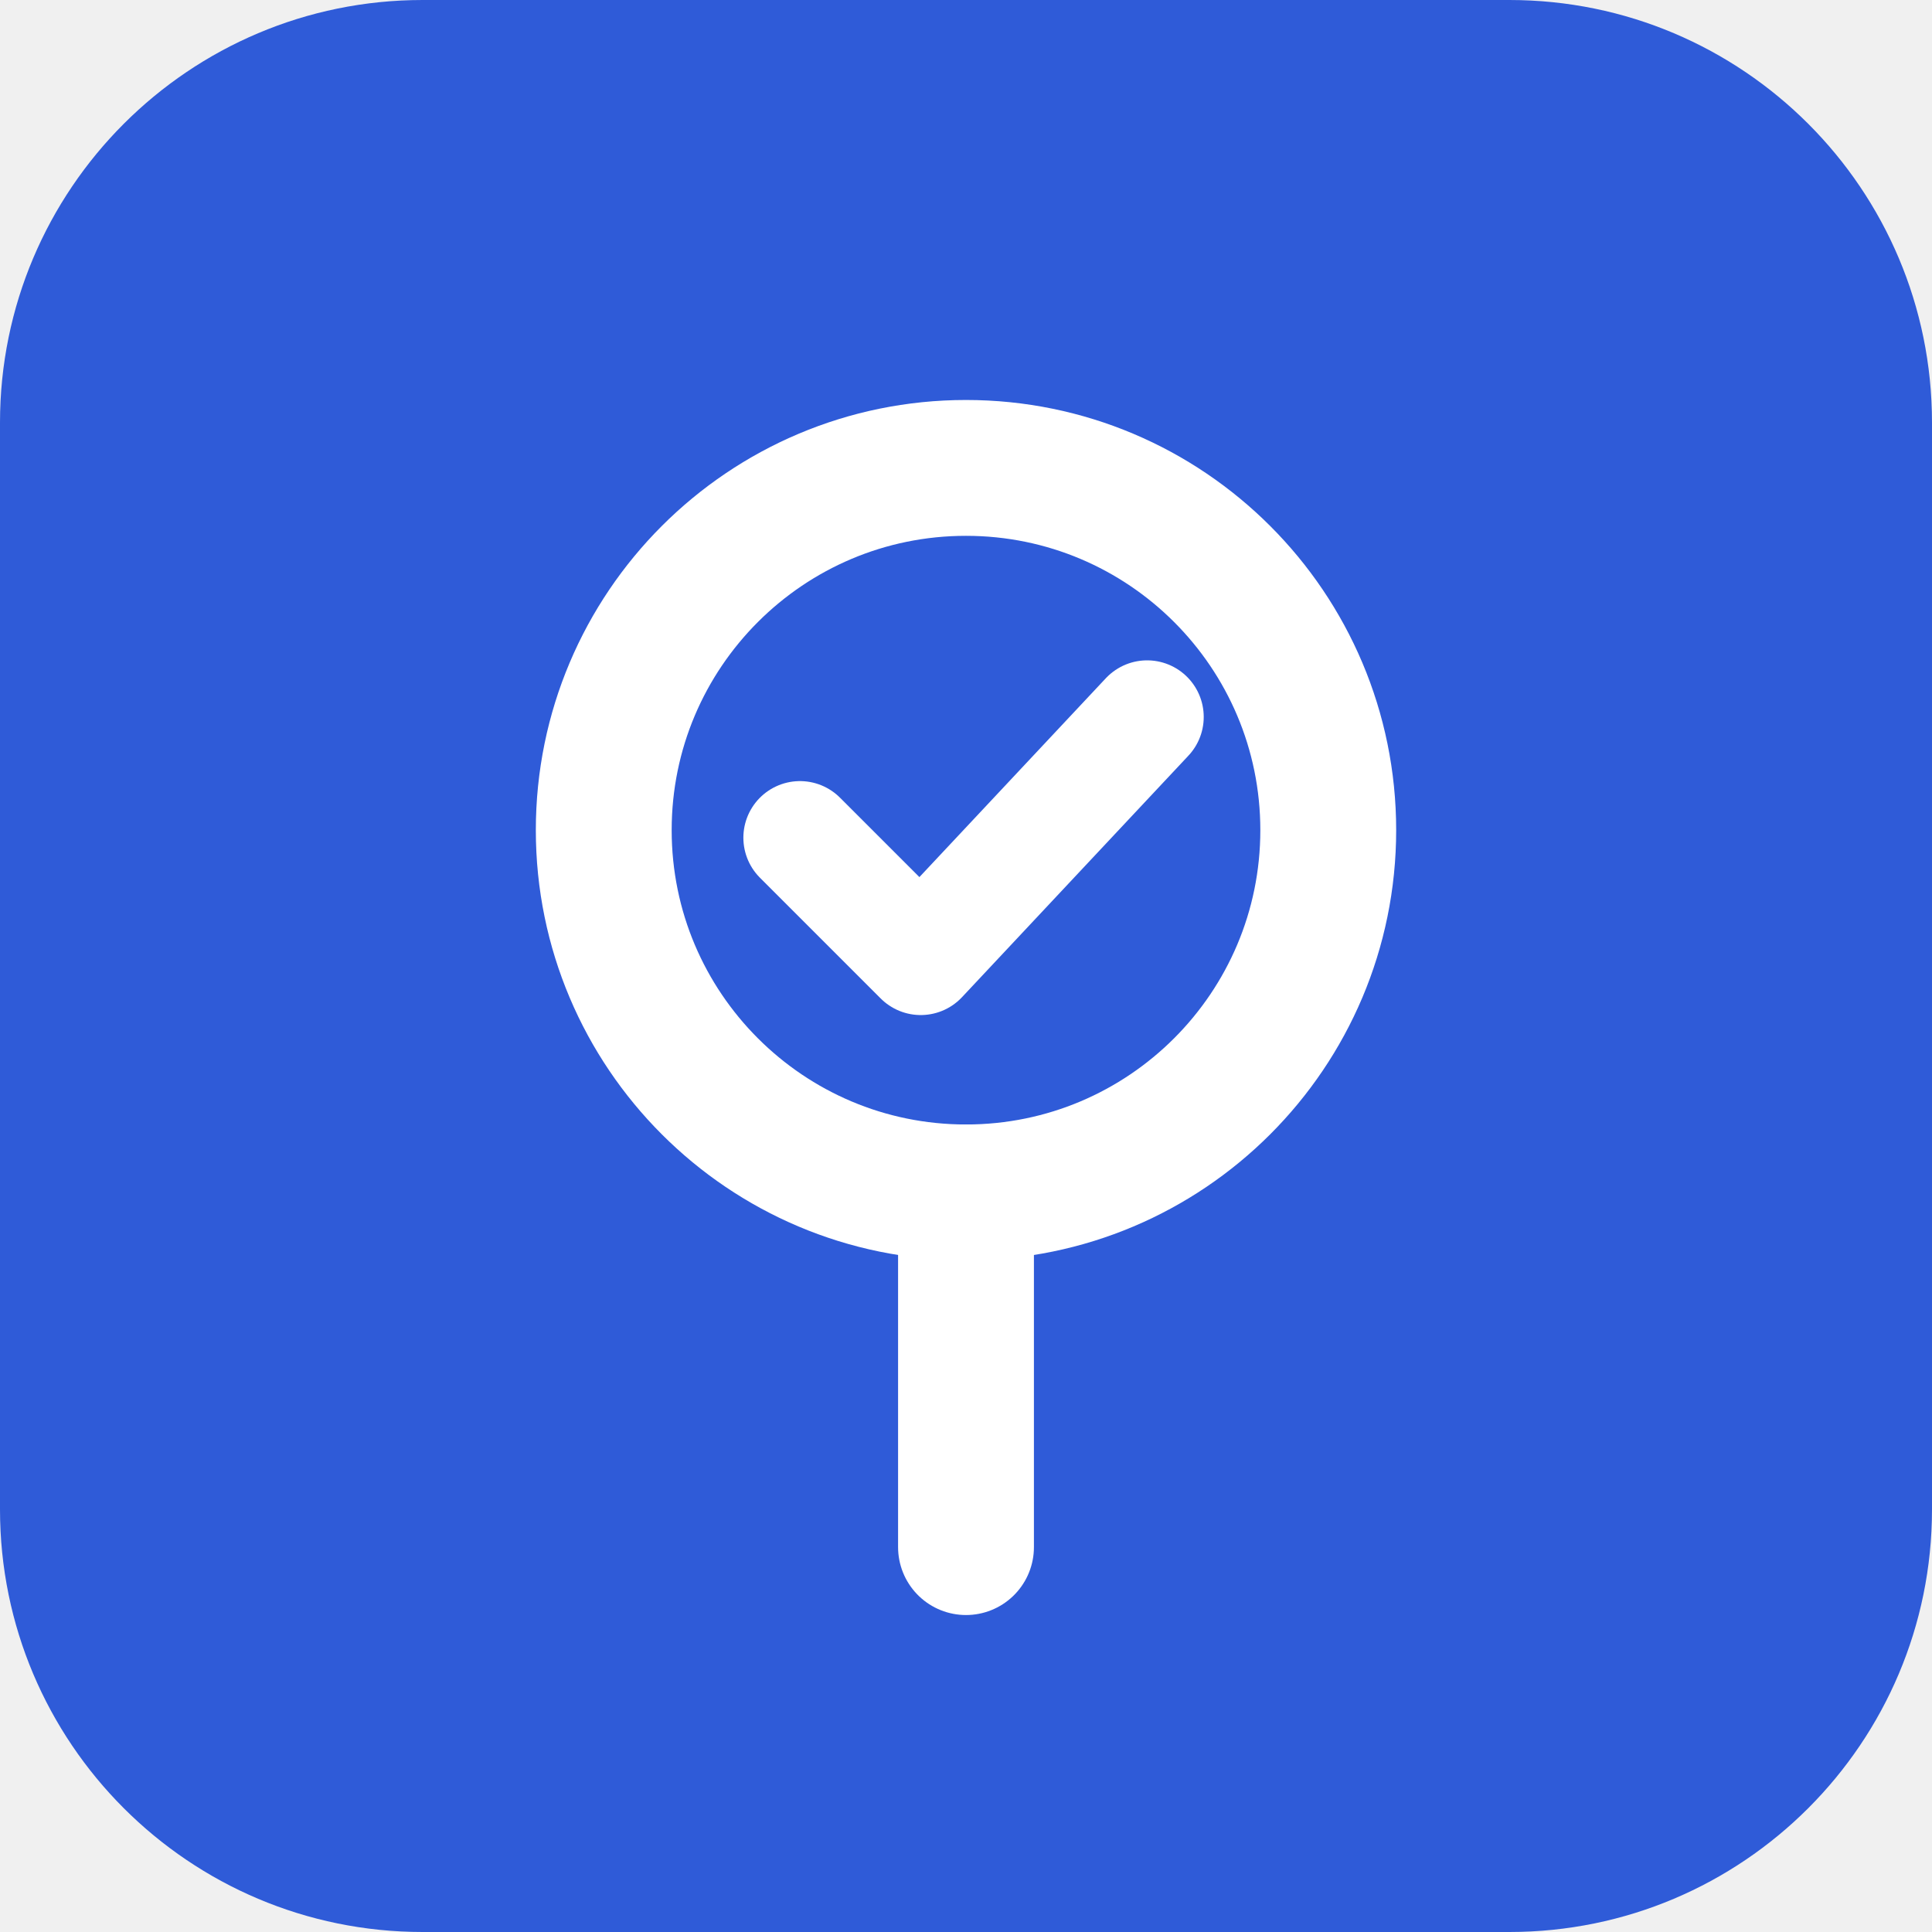
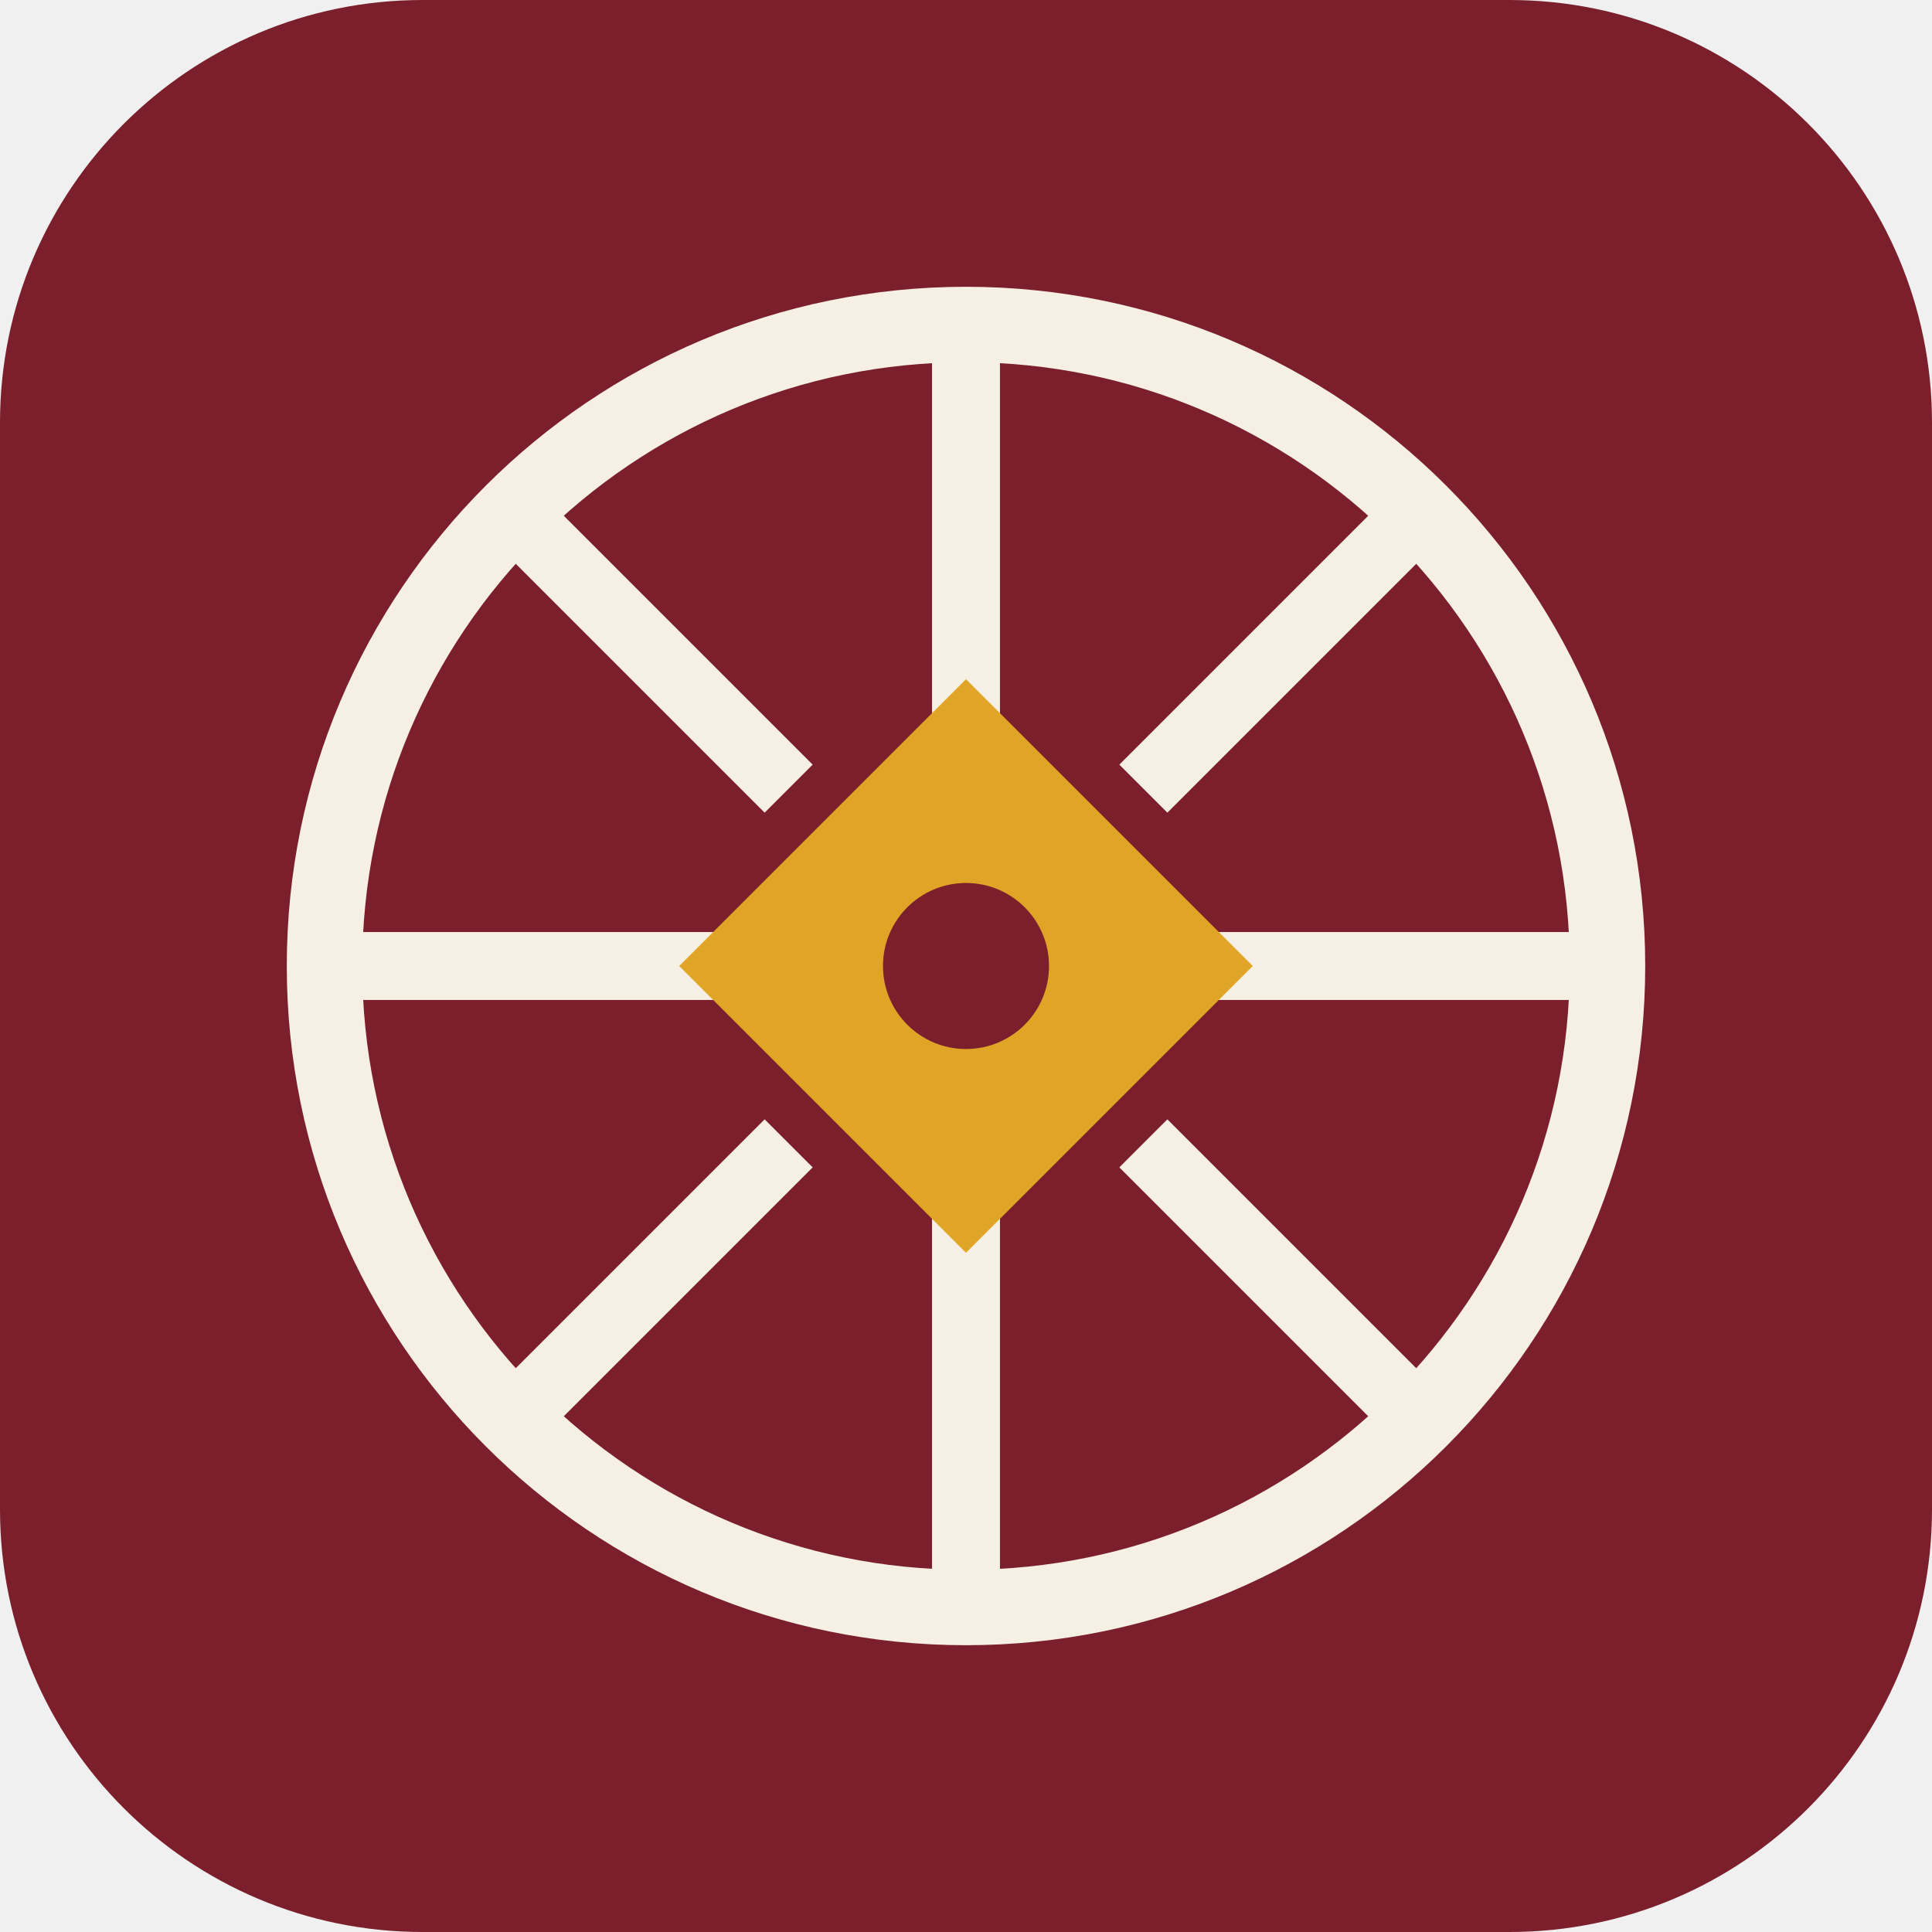
<svg xmlns="http://www.w3.org/2000/svg" viewBox="0 0 512 512">
-   <rect width="512" height="512" rx="112" fill="#2f5bd8" />
-   <circle cx="256" cy="220" r="96" fill="none" stroke="#fff" stroke-width="36" />
-   <path d="M256 316 L256 410" stroke="#fff" stroke-width="36" stroke-linecap="round" />
-   <path d="M212 222 l32 32 l60 -64" fill="none" stroke="#fff" stroke-width="30" stroke-linecap="round" stroke-linejoin="round" />
+   <rect width="512" height="512" rx="112" fill="#7a1f2b" />
+   <circle cx="256" cy="256" r="170" fill="none" stroke="#f6efe3" stroke-width="20" />
+   <g stroke="#f6efe3" stroke-width="18">
+     <line x1="256" y1="86" x2="256" y2="190" />
+     <line x1="256" y1="322" x2="256" y2="426" />
+     <line x1="86" y1="256" x2="190" y2="256" />
+     <line x1="322" y1="256" x2="426" y2="256" />
+     <line x1="136" y1="136" x2="209" y2="209" />
+     <line x1="303" y1="303" x2="376" y2="376" />
+     <line x1="376" y1="136" x2="303" y2="209" />
+     <line x1="209" y1="303" x2="136" y2="376" />
+   </g>
+   <path d="M256 180 332 256 256 332 180 256Z" fill="#e0a526" />
+   <circle cx="256" cy="256" r="22" fill="#7a1f2b" />
</svg>
